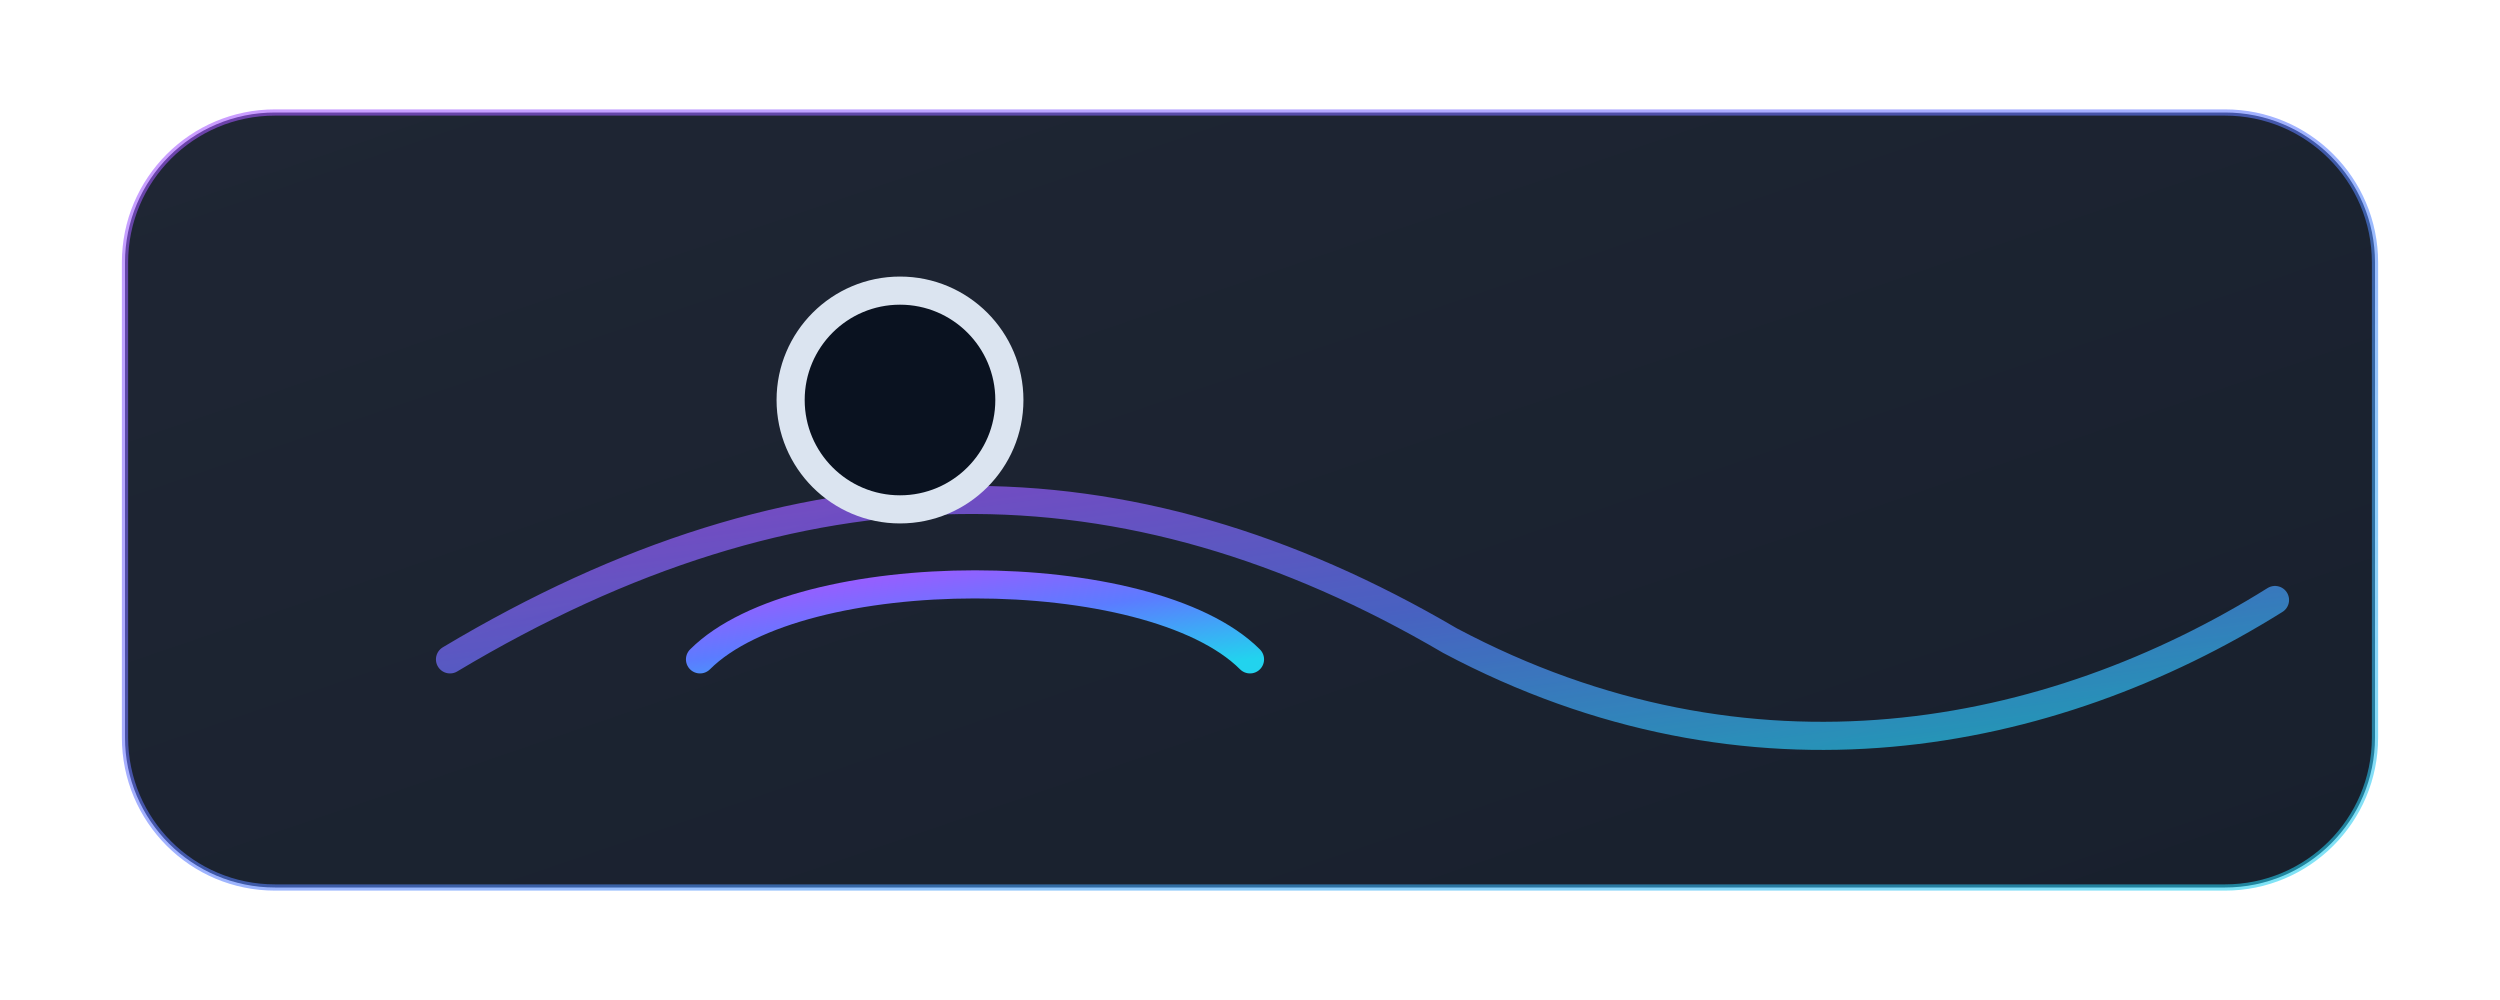
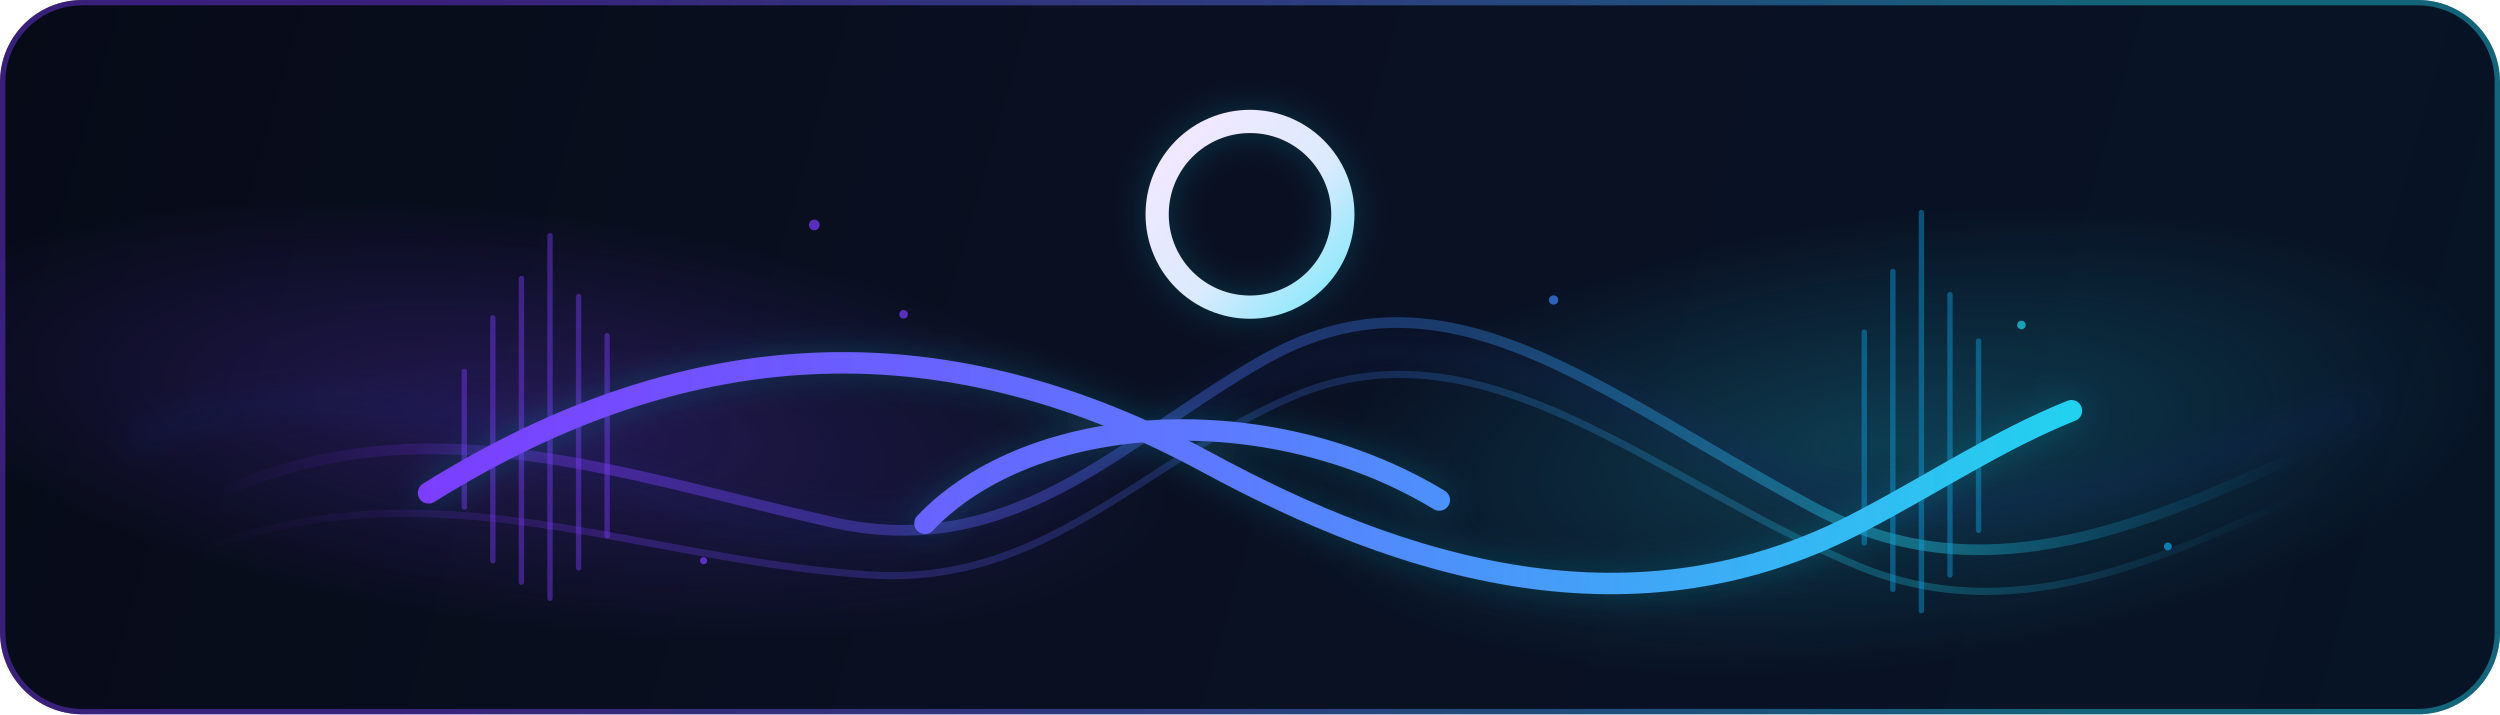
- <svg xmlns="http://www.w3.org/2000/svg" width="1600" height="640" viewBox="0 0 1600 640" fill="none">
+ <svg xmlns="http://www.w3.org/2000/svg" width="1400" height="400" viewBox="0 0 1400 400" fill="none">
  <defs>
-     <linearGradient id="g" x1="0" y1="0" x2="1" y2="1">
-       <stop offset="0" stop-color="#111827" />
-       <stop offset="1" stop-color="#0a1220" />
+     <linearGradient id="bg" x1="0" y1="0" x2="1400" y2="400" gradientUnits="userSpaceOnUse">
+       <stop offset="0" stop-color="#070b18" />
+       <stop offset="0.45" stop-color="#0a1022" />
+       <stop offset="1" stop-color="#071426" />
    </linearGradient>
-     <linearGradient id="a" x1="0" y1="0" x2="1" y2="1">
-       <stop offset="0" stop-color="#a855ff" />
-       <stop offset=".5" stop-color="#5b7cff" />
+     <linearGradient id="line" x1="230" y1="192" x2="1170" y2="270" gradientUnits="userSpaceOnUse">
+       <stop offset="0" stop-color="#7c3cff" />
+       <stop offset="0.5" stop-color="#5b7cff" />
      <stop offset="1" stop-color="#22d3ee" />
    </linearGradient>
+     <linearGradient id="lineSoft" x1="110" y1="230" x2="1290" y2="270" gradientUnits="userSpaceOnUse">
+       <stop offset="0" stop-color="#5b21b6" stop-opacity="0" />
+       <stop offset="0.2" stop-color="#7c3cff" stop-opacity="0.72" />
+       <stop offset="0.56" stop-color="#3b82f6" stop-opacity="0.58" />
+       <stop offset="0.82" stop-color="#22d3ee" stop-opacity="0.7" />
+       <stop offset="1" stop-color="#0ea5e9" stop-opacity="0" />
+     </linearGradient>
+     <linearGradient id="head" x1="646" y1="82" x2="754" y2="190" gradientUnits="userSpaceOnUse">
+       <stop offset="0" stop-color="#f3e8ff" />
+       <stop offset="0.5" stop-color="#dbeafe" />
+       <stop offset="1" stop-color="#67e8f9" />
+     </linearGradient>
+     <radialGradient id="violetGlow" cx="0" cy="0" r="1" gradientUnits="userSpaceOnUse" gradientTransform="translate(300 236) rotate(7) scale(360 116)">
+       <stop offset="0" stop-color="#7c3cff" stop-opacity="0.24" />
+       <stop offset="1" stop-color="#7c3cff" stop-opacity="0" />
+     </radialGradient>
+     <radialGradient id="cyanGlow" cx="0" cy="0" r="1" gradientUnits="userSpaceOnUse" gradientTransform="translate(1058 247) rotate(-7) scale(340 126)">
+       <stop offset="0" stop-color="#22d3ee" stop-opacity="0.22" />
+       <stop offset="1" stop-color="#22d3ee" stop-opacity="0" />
+     </radialGradient>
+     <filter id="softBlur" x="-10%" y="-20%" width="120%" height="140%" color-interpolation-filters="sRGB">
+       <feGaussianBlur stdDeviation="9" />
+     </filter>
+     <filter id="lineGlow" x="-10%" y="-40%" width="120%" height="180%" color-interpolation-filters="sRGB">
+       <feDropShadow dx="0" dy="0" stdDeviation="7" flood-color="#7c3cff" flood-opacity="0.34" />
+       <feDropShadow dx="0" dy="0" stdDeviation="9" flood-color="#22d3ee" flood-opacity="0.2" />
+     </filter>
  </defs>
-   <rect x="80" y="72" width="1440" height="496" rx="96" fill="url(#g)" opacity=".94" />
-   <rect x="80" y="72" width="1440" height="496" rx="96" stroke="url(#a)" stroke-width="4" opacity=".58" />
-   <path d="M288 422C512 288 720 288 928 410C1120 512 1312 474 1456 384" stroke="url(#a)" stroke-width="18" stroke-linecap="round" opacity=".7" />
-   <circle cx="576" cy="256" r="70" fill="#0a1220" stroke="#dbe4f0" stroke-width="18" />
-   <path d="M448 422C512 358 736 358 800 422" stroke="url(#a)" stroke-width="18" stroke-linecap="round" />
+   <rect width="1400" height="400" rx="46" fill="url(#bg)" />
+   <rect x="1.5" y="1.5" width="1397" height="397" rx="44.5" stroke="url(#line)" stroke-opacity="0.42" stroke-width="3" />
+   <rect width="1400" height="400" rx="46" fill="url(#violetGlow)" />
+   <rect width="1400" height="400" rx="46" fill="url(#cyanGlow)" />
+   <path d="M76 246C173 205 267 230 359 270C484 323 584 283 675 226C774 164 884 213 984 260C1105 317 1216 259 1324 229" stroke="#182b76" stroke-opacity="0.34" stroke-width="9" stroke-linecap="round" filter="url(#softBlur)" />
+   <path d="M128 274C240 226 346 265 464 292C566 316 627 248 705 203C809 142 892 218 1017 285C1120 340 1221 283 1304 248" stroke="url(#lineSoft)" stroke-width="6" stroke-linecap="round" opacity="0.58" />
+   <path d="M112 308C244 258 357 314 488 322C586 328 640 258 724 222C832 176 927 270 1043 318C1148 360 1247 291 1335 258" stroke="url(#lineSoft)" stroke-width="4" stroke-linecap="round" opacity="0.38" />
+   <g opacity="0.42">
+     <path d="M260 208V284" stroke="#7c3cff" stroke-width="3" stroke-linecap="round" />
+     <path d="M276 178V314" stroke="#7c3cff" stroke-width="3" stroke-linecap="round" />
+     <path d="M292 156V326" stroke="#7c3cff" stroke-width="3" stroke-linecap="round" />
+     <path d="M308 132V335" stroke="#7c3cff" stroke-width="3" stroke-linecap="round" />
+     <path d="M324 166V318" stroke="#7c3cff" stroke-width="3" stroke-linecap="round" />
+     <path d="M340 188V300" stroke="#7c3cff" stroke-width="3" stroke-linecap="round" />
+     <path d="M1044 186V304" stroke="#0ea5e9" stroke-width="3" stroke-linecap="round" />
+     <path d="M1060 152V330" stroke="#0ea5e9" stroke-width="3" stroke-linecap="round" />
+     <path d="M1076 119V342" stroke="#0ea5e9" stroke-width="3" stroke-linecap="round" />
+     <path d="M1092 165V322" stroke="#0ea5e9" stroke-width="3" stroke-linecap="round" />
+     <path d="M1108 191V297" stroke="#0ea5e9" stroke-width="3" stroke-linecap="round" />
+   </g>
+   <g opacity="0.7">
+     <circle cx="456" cy="126" r="3" fill="#7c3cff" />
+     <circle cx="506" cy="176" r="2.4" fill="#7c3cff" />
+     <circle cx="870" cy="168" r="2.6" fill="#3b82f6" />
+     <circle cx="1132" cy="182" r="2.4" fill="#22d3ee" />
+     <circle cx="1214" cy="306" r="2.2" fill="#0ea5e9" />
+     <circle cx="394" cy="314" r="2" fill="#7c3cff" />
+   </g>
+   <g filter="url(#lineGlow)">
+     <path d="M240 276C389 183 532 181 676 259C785 318 915 360 1044 291C1084 270 1120 246 1160 230" stroke="url(#line)" stroke-width="12" stroke-linecap="round" />
+     <path d="M518 293C578 230 710 222 806 280" stroke="url(#line)" stroke-width="12" stroke-linecap="round" />
+     <circle cx="700" cy="120" r="52" stroke="url(#head)" stroke-width="13" />
+   </g>
</svg>
